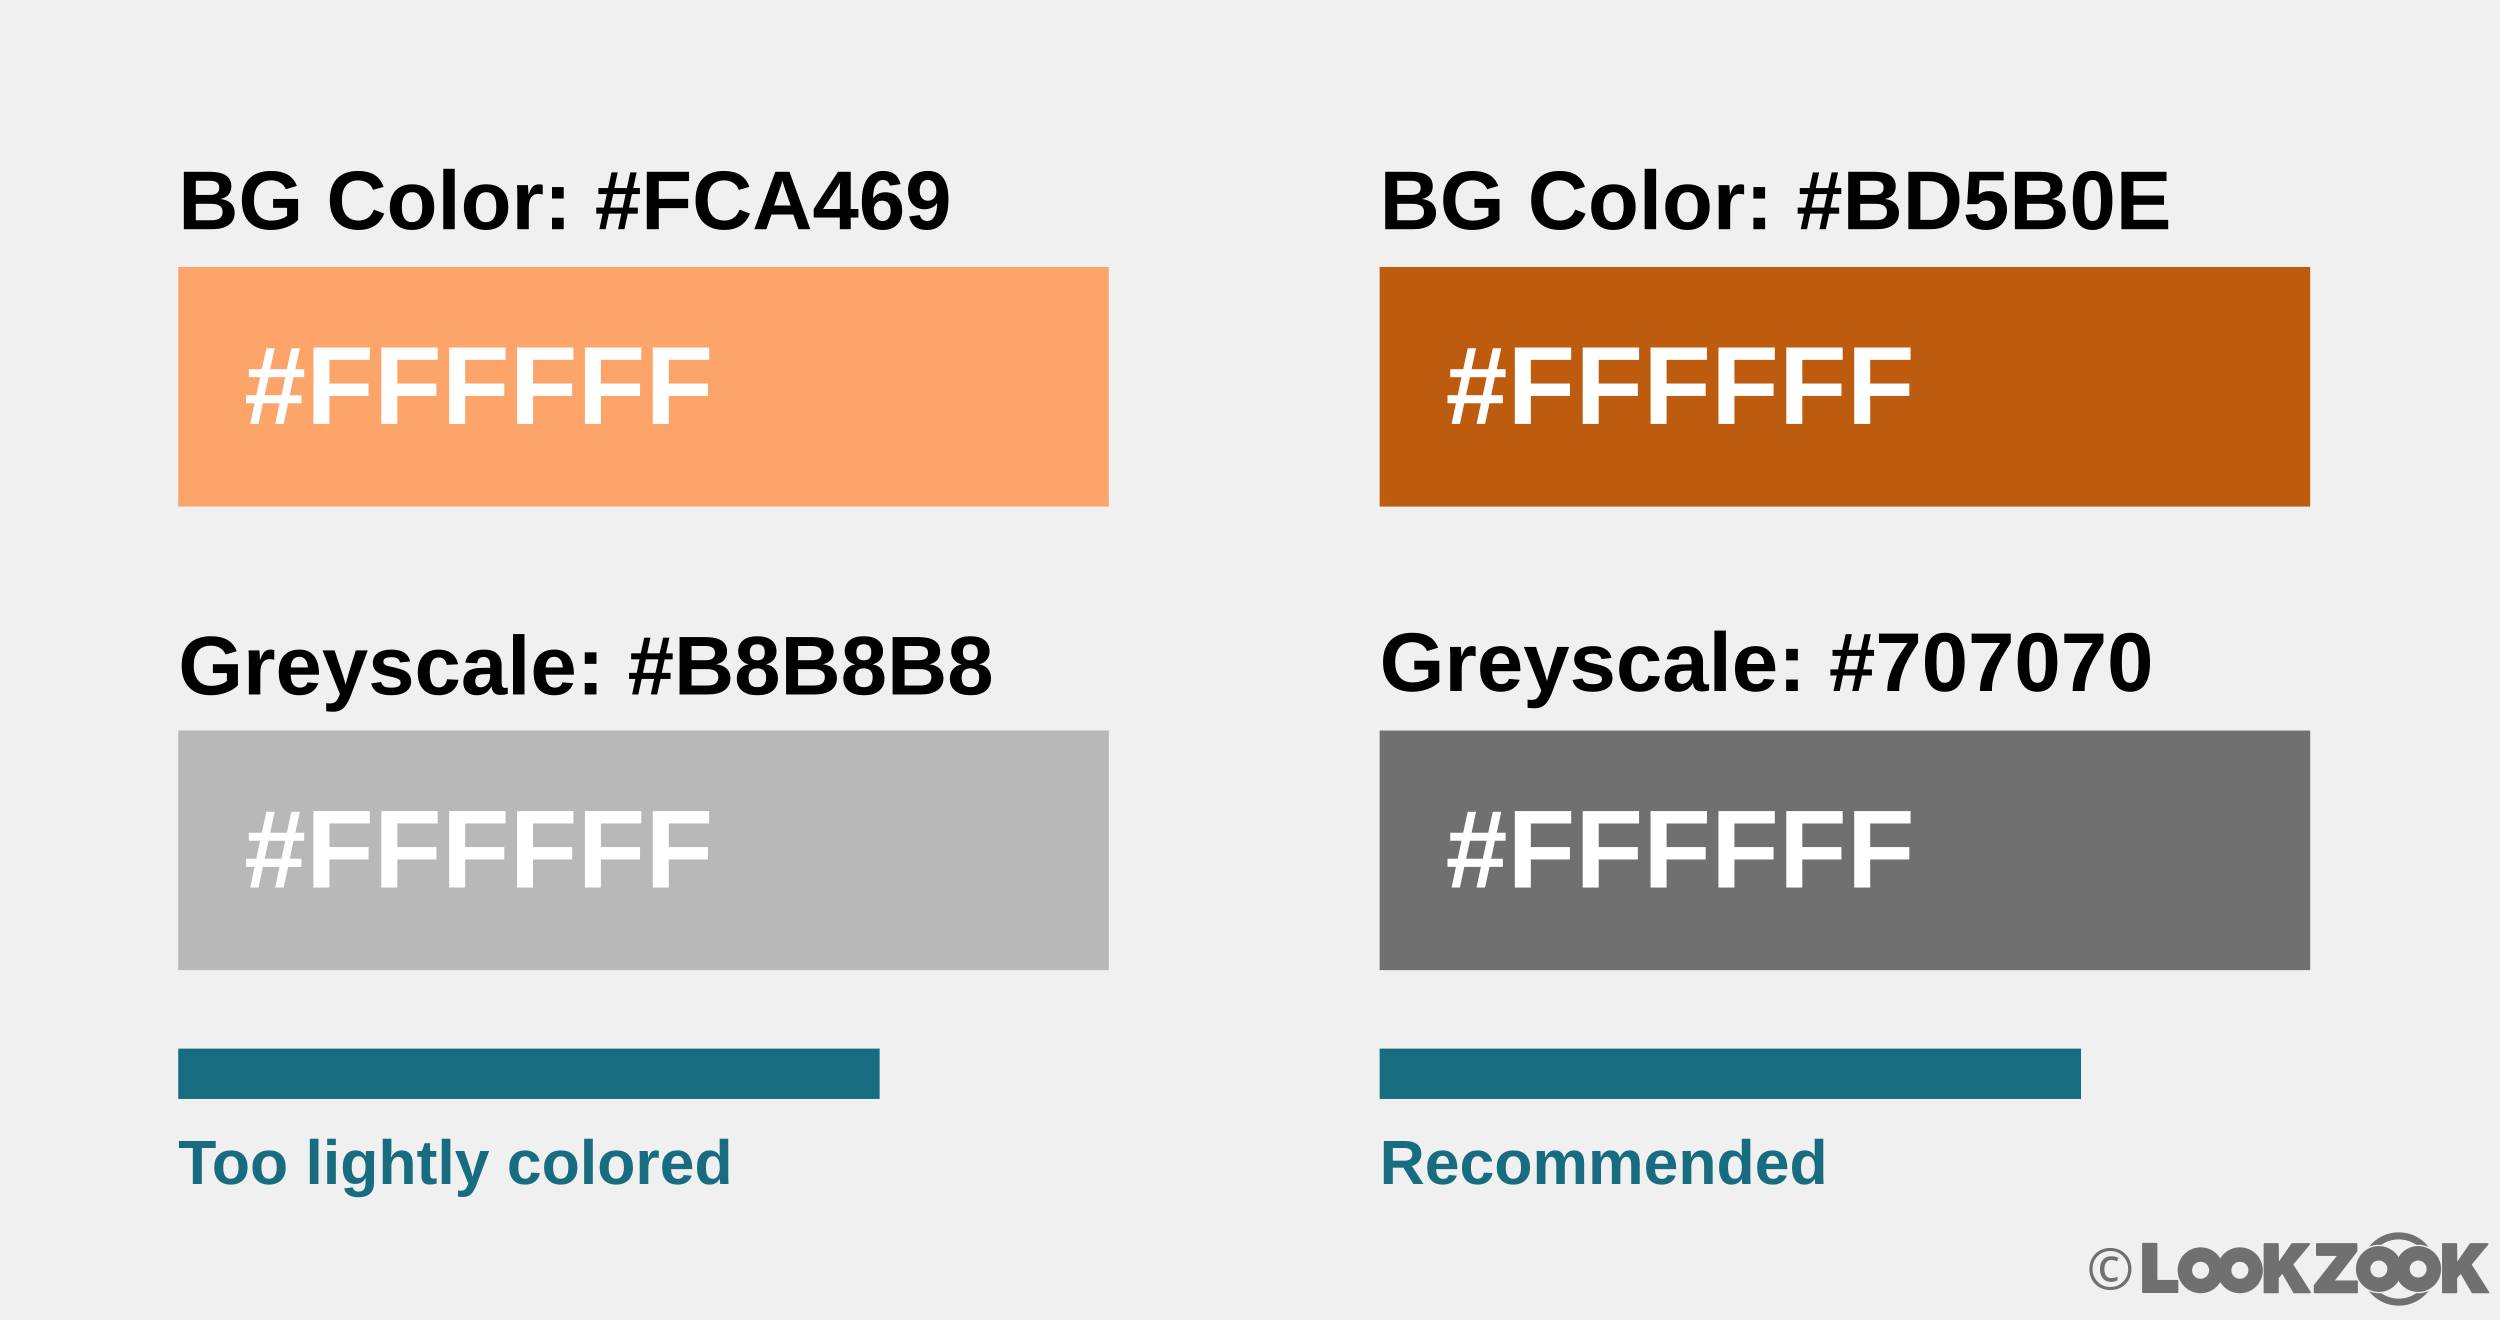
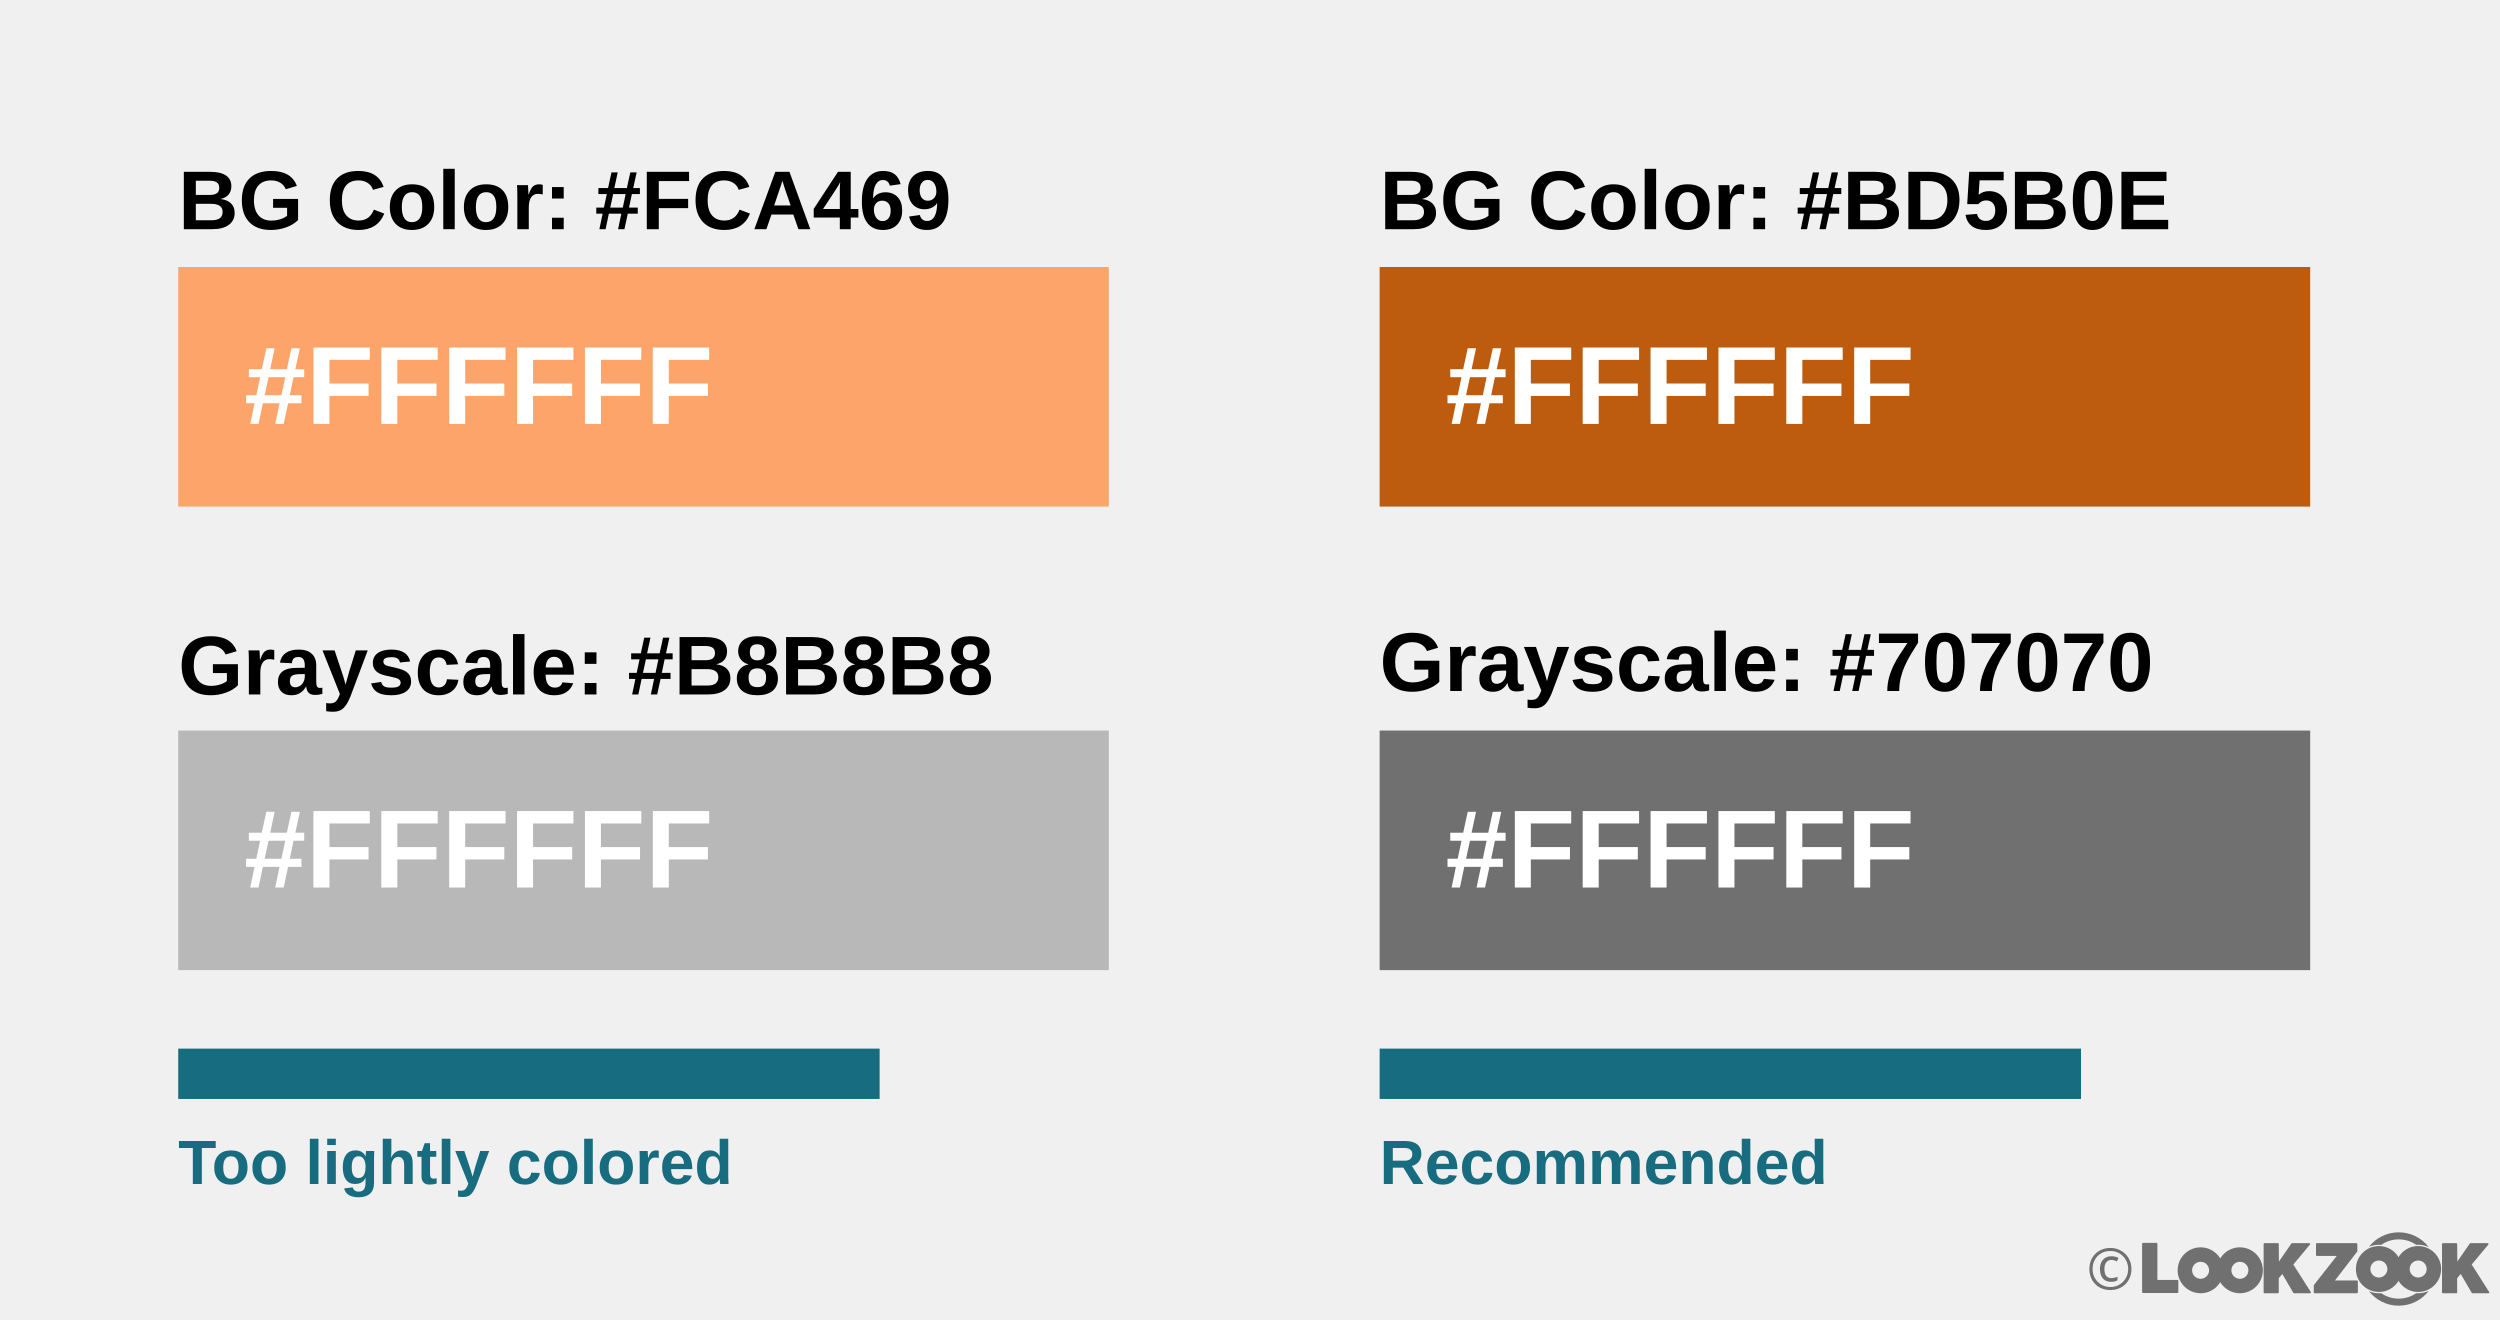
<svg xmlns="http://www.w3.org/2000/svg" xml:space="preserve" enable-background="new 0 0 720 380" viewBox="0 0 720 380" height="380" width="720" y="0" x="0" id="contrasts" version="1.1">
  <defs id="defs248" />
  <style id="style165">text{font-family:Arial, sans-serif;font-weight:bold;}</style>
  <g id="g193">
    <g id="g175">
      <text id="text167" font-size="24" transform="matrix(1 0 0 1 51.3335 66)">BG Color: #FCA469</text>
      <g id="g173">
        <rect id="rect169" height="69" width="268" fill="#FCA469" y="76.898" x="51.333" />
        <text id="text171" font-size="32" fill="#FFFFFF" transform="matrix(1 0 0 1 70.3335 122.1016)">#FFFFFF</text>
      </g>
    </g>
    <g id="g185">
-       <text id="text177" font-size="24" transform="matrix(1 0 0 1 51.3335 200)">Greyscale: #B8B8B8</text>
+       <text id="text177" font-size="24" transform="matrix(1 0 0 1 51.3335 200)">Grayscale: #B8B8B8</text>
      <g id="g183">
        <rect id="rect179" height="69" width="268" fill="#B8B8B8" y="210.398" x="51.333" />
        <text id="text181" font-size="32" fill="#FFFFFF" transform="matrix(1 0 0 1 70.3335 255.6016)">#FFFFFF</text>
      </g>
    </g>
    <g id="g191">
      <rect id="rect187" height="14.5" width="202" fill="#176D7F" y="302" x="51.333" />
      <text id="text189" font-size="18" fill="#176D7F" transform="matrix(1 0 0 1 51.3335 341)">Too lightly colored</text>
    </g>
  </g>
  <g id="g221">
    <g id="g203">
      <text id="text195" font-size="24" transform="matrix(1 0 0 1 397.3335 66)">BG Color: #BD5B0E</text>
      <g id="g201">
        <rect id="rect197" height="69" width="268" fill="#BD5B0E" y="76.898" x="397.333" />
        <text id="text199" font-size="32" fill="#FFFFFF" transform="matrix(1 0 0 1 416.3335 122.1016)">#FFFFFF</text>
      </g>
    </g>
    <g id="g213">
-       <text id="text205" font-size="24" transform="matrix(1 0 0 1 397.3335 199)">Greyscale: #707070</text>
+       <text id="text205" font-size="24" transform="matrix(1 0 0 1 397.3335 199)">Grayscale: #707070</text>
      <g id="g211">
        <rect id="rect207" height="69" width="268" fill="#707070" y="210.398" x="397.333" />
        <text id="text209" font-size="32" fill="#FFFFFF" transform="matrix(1 0 0 1 416.3335 255.6016)">#FFFFFF</text>
      </g>
    </g>
    <g id="g219">
      <rect id="rect215" height="14.5" width="202" fill="#176D7F" y="302" x="397.333" />
      <text id="text217" font-size="18" fill="#176D7F" transform="matrix(1 0 0 1 397.3335 341)">Recommended</text>
    </g>
  </g>
  <g>
    <text id="text254" y="371.357" x="600.929" style="font-style:normal;font-weight:normal;font-size:16.5px;line-height:1.25;font-family:sans-serif;fill:#707070;fill-opacity:1;stroke:none;stroke-width:0.413" xml:space="preserve">
      <tspan style="stroke-width:0.413" y="371.357" x="600.929" id="tspan252">©</tspan>
    </text>
    <g transform="matrix(0.4580548,0,0,0.4580548,616.5389,354.7112)" id="g243">
      <path id="path223" d="m 0.843,7.626 c 0,-0.375 0.186,-0.562 0.559,-0.562 h 8.542 c 0.342,0 0.512,0.186 0.512,0.562 V 30.355 H 23.06 c 0.372,0 0.559,0.187 0.559,0.56 v 7.096 c 0,0.373 -0.188,0.56 -0.559,0.56 H 1.402 c -0.373,0 -0.559,-0.187 -0.559,-0.56 z" fill="#707070" />
      <path id="path225" d="m 108.78,33.66 14.47,-18.391 h -12.509 c -0.374,0 -0.558,-0.17 -0.558,-0.514 V 7.802 c 0,-0.375 0.184,-0.562 0.558,-0.562 h 24.876 c 0.374,0 0.561,0.187 0.561,0.562 v 4.62 l -14.096,18.296 h 13.863 c 0.372,0 0.56,0.188 0.56,0.562 v 6.907 c 0,0.374 -0.188,0.56 -0.56,0.56 h -26.603 c -0.375,0 -0.563,-0.186 -0.563,-0.56 V 33.66 Z" fill="#707070" />
      <path id="path227" d="m 189.412,7.802 c 0,-0.373 0.188,-0.562 0.563,-0.562 h 8.398 c 0.375,0 0.563,0.189 0.563,0.562 l 0.092,10.968 c 0.186,-0.249 0.358,-0.481 0.514,-0.7 0.154,-0.219 0.309,-0.436 0.469,-0.653 0.06,-0.125 0.123,-0.217 0.184,-0.281 l 6.676,-9.661 c 0.156,-0.156 0.311,-0.235 0.466,-0.235 h 10.782 c 0.25,0 0.42,0.11 0.516,0.327 0.091,0.219 0.06,0.405 -0.096,0.562 L 208.08,20.685 c 1.837,2.893 3.674,5.772 5.508,8.633 1.838,2.863 3.658,5.74 5.463,8.636 0.125,0.187 0.139,0.364 0.047,0.535 -0.094,0.173 -0.266,0.257 -0.514,0.257 h -10.036 c -0.186,0 -0.343,-0.092 -0.468,-0.279 l -6.906,-11.855 c -0.372,0.436 -0.738,0.865 -1.097,1.283 -0.357,0.422 -0.739,0.865 -1.142,1.332 v 8.96 c 0,0.374 -0.188,0.56 -0.563,0.56 h -8.398 c -0.374,0 -0.563,-0.186 -0.563,-0.56 V 7.802 Z" fill="#707070" />
      <path id="path229" d="m 77.248,7.802 c 0,-0.373 0.188,-0.562 0.561,-0.562 h 8.4 c 0.375,0 0.559,0.189 0.559,0.562 l 0.095,10.968 c 0.186,-0.249 0.357,-0.481 0.513,-0.7 0.154,-0.219 0.311,-0.436 0.468,-0.653 0.06,-0.125 0.123,-0.217 0.185,-0.281 L 94.704,7.475 C 94.86,7.319 95.015,7.24 95.172,7.24 h 10.779 c 0.25,0 0.42,0.11 0.515,0.327 0.093,0.219 0.06,0.405 -0.095,0.562 L 95.917,20.685 c 1.837,2.893 3.672,5.772 5.507,8.633 1.838,2.863 3.658,5.74 5.463,8.636 0.123,0.187 0.139,0.364 0.044,0.535 -0.091,0.173 -0.263,0.257 -0.512,0.257 H 96.385 c -0.187,0 -0.343,-0.092 -0.468,-0.279 L 89.008,26.612 c -0.372,0.436 -0.737,0.865 -1.095,1.283 -0.359,0.422 -0.739,0.865 -1.145,1.332 v 8.96 c 0,0.374 -0.184,0.56 -0.559,0.56 h -8.4 c -0.374,0 -0.561,-0.186 -0.561,-0.56 z" fill="#707070" />
      <path id="path231" d="m 37.622,9.87 c -7.959,0 -14.435,6.477 -14.435,14.438 0,7.959 6.476,14.435 14.435,14.435 7.961,0 14.438,-6.476 14.438,-14.435 C 52.06,16.347 45.583,9.87 37.622,9.87 Z m 0,19.79 c -2.95,0 -5.349,-2.4 -5.349,-5.353 0,-2.951 2.399,-5.352 5.349,-5.352 2.952,0 5.354,2.401 5.354,5.352 0,2.953 -2.403,5.353 -5.354,5.353 z" fill="#707070" />
      <path id="path233" d="m 62.328,9.87 c -7.959,0 -14.437,6.477 -14.437,14.438 0,7.959 6.477,14.435 14.437,14.435 7.961,0 14.437,-6.476 14.437,-14.435 0,-7.961 -6.476,-14.438 -14.437,-14.438 z m 0,19.79 c -2.952,0 -5.353,-2.4 -5.353,-5.353 0,-2.951 2.401,-5.352 5.353,-5.352 2.952,0 5.353,2.401 5.353,5.352 0,2.953 -2.401,5.353 -5.353,5.353 z" fill="#707070" />
      <path id="path235" d="m 173.223,38.693 c -3.137,2.167 -6.935,3.44 -11.025,3.44 -4.104,0 -7.912,-1.282 -11.053,-3.46 -0.473,0.041 -0.948,0.068 -1.429,0.068 -2.215,0 -4.327,-0.451 -6.247,-1.266 4.375,5.532 11.143,9.093 18.729,9.093 7.676,0 14.514,-3.646 18.885,-9.292 -2.031,0.932 -4.283,1.465 -6.66,1.465 -0.403,10e-4 -0.804,-0.019 -1.2,-0.048 z" fill="#707070" />
      <path id="path237" d="m 151.145,8.326 c 3.141,-2.179 6.949,-3.46 11.053,-3.46 4.091,0 7.889,1.273 11.025,3.441 0.396,-0.029 0.797,-0.049 1.199,-0.049 2.377,0 4.629,0.533 6.658,1.465 -4.369,-5.646 -11.207,-9.292 -18.883,-9.292 -7.586,0 -14.352,3.561 -18.729,9.093 1.922,-0.815 4.032,-1.266 6.247,-1.266 0.481,-10e-4 0.957,0.026 1.43,0.068 z" fill="#707070" />
      <path id="path239" d="m 149.716,9.063 c -7.96,0 -14.437,6.477 -14.437,14.438 0,7.96 6.477,14.435 14.437,14.435 7.961,0 14.437,-6.475 14.437,-14.435 C 164.152,15.54 157.677,9.063 149.716,9.063 Z m 0,19.791 c -2.95,0 -5.351,-2.4 -5.351,-5.353 0,-2.951 2.4,-5.352 5.351,-5.352 2.952,0 5.353,2.4 5.353,5.352 -10e-4,2.952 -2.401,5.353 -5.353,5.353 z" fill="#707070" />
      <path id="path241" d="m 174.422,9.063 c -7.961,0 -14.436,6.477 -14.436,14.438 0,7.96 6.475,14.435 14.436,14.435 7.96,0 14.438,-6.475 14.438,-14.435 C 188.859,15.54 182.382,9.063 174.422,9.063 Z m 0,19.791 c -2.951,0 -5.354,-2.4 -5.354,-5.353 0,-2.951 2.402,-5.352 5.354,-5.352 2.952,0 5.352,2.4 5.352,5.352 -0.001,2.952 -2.401,5.353 -5.352,5.353 z" fill="#707070" />
    </g>
  </g>
</svg>
